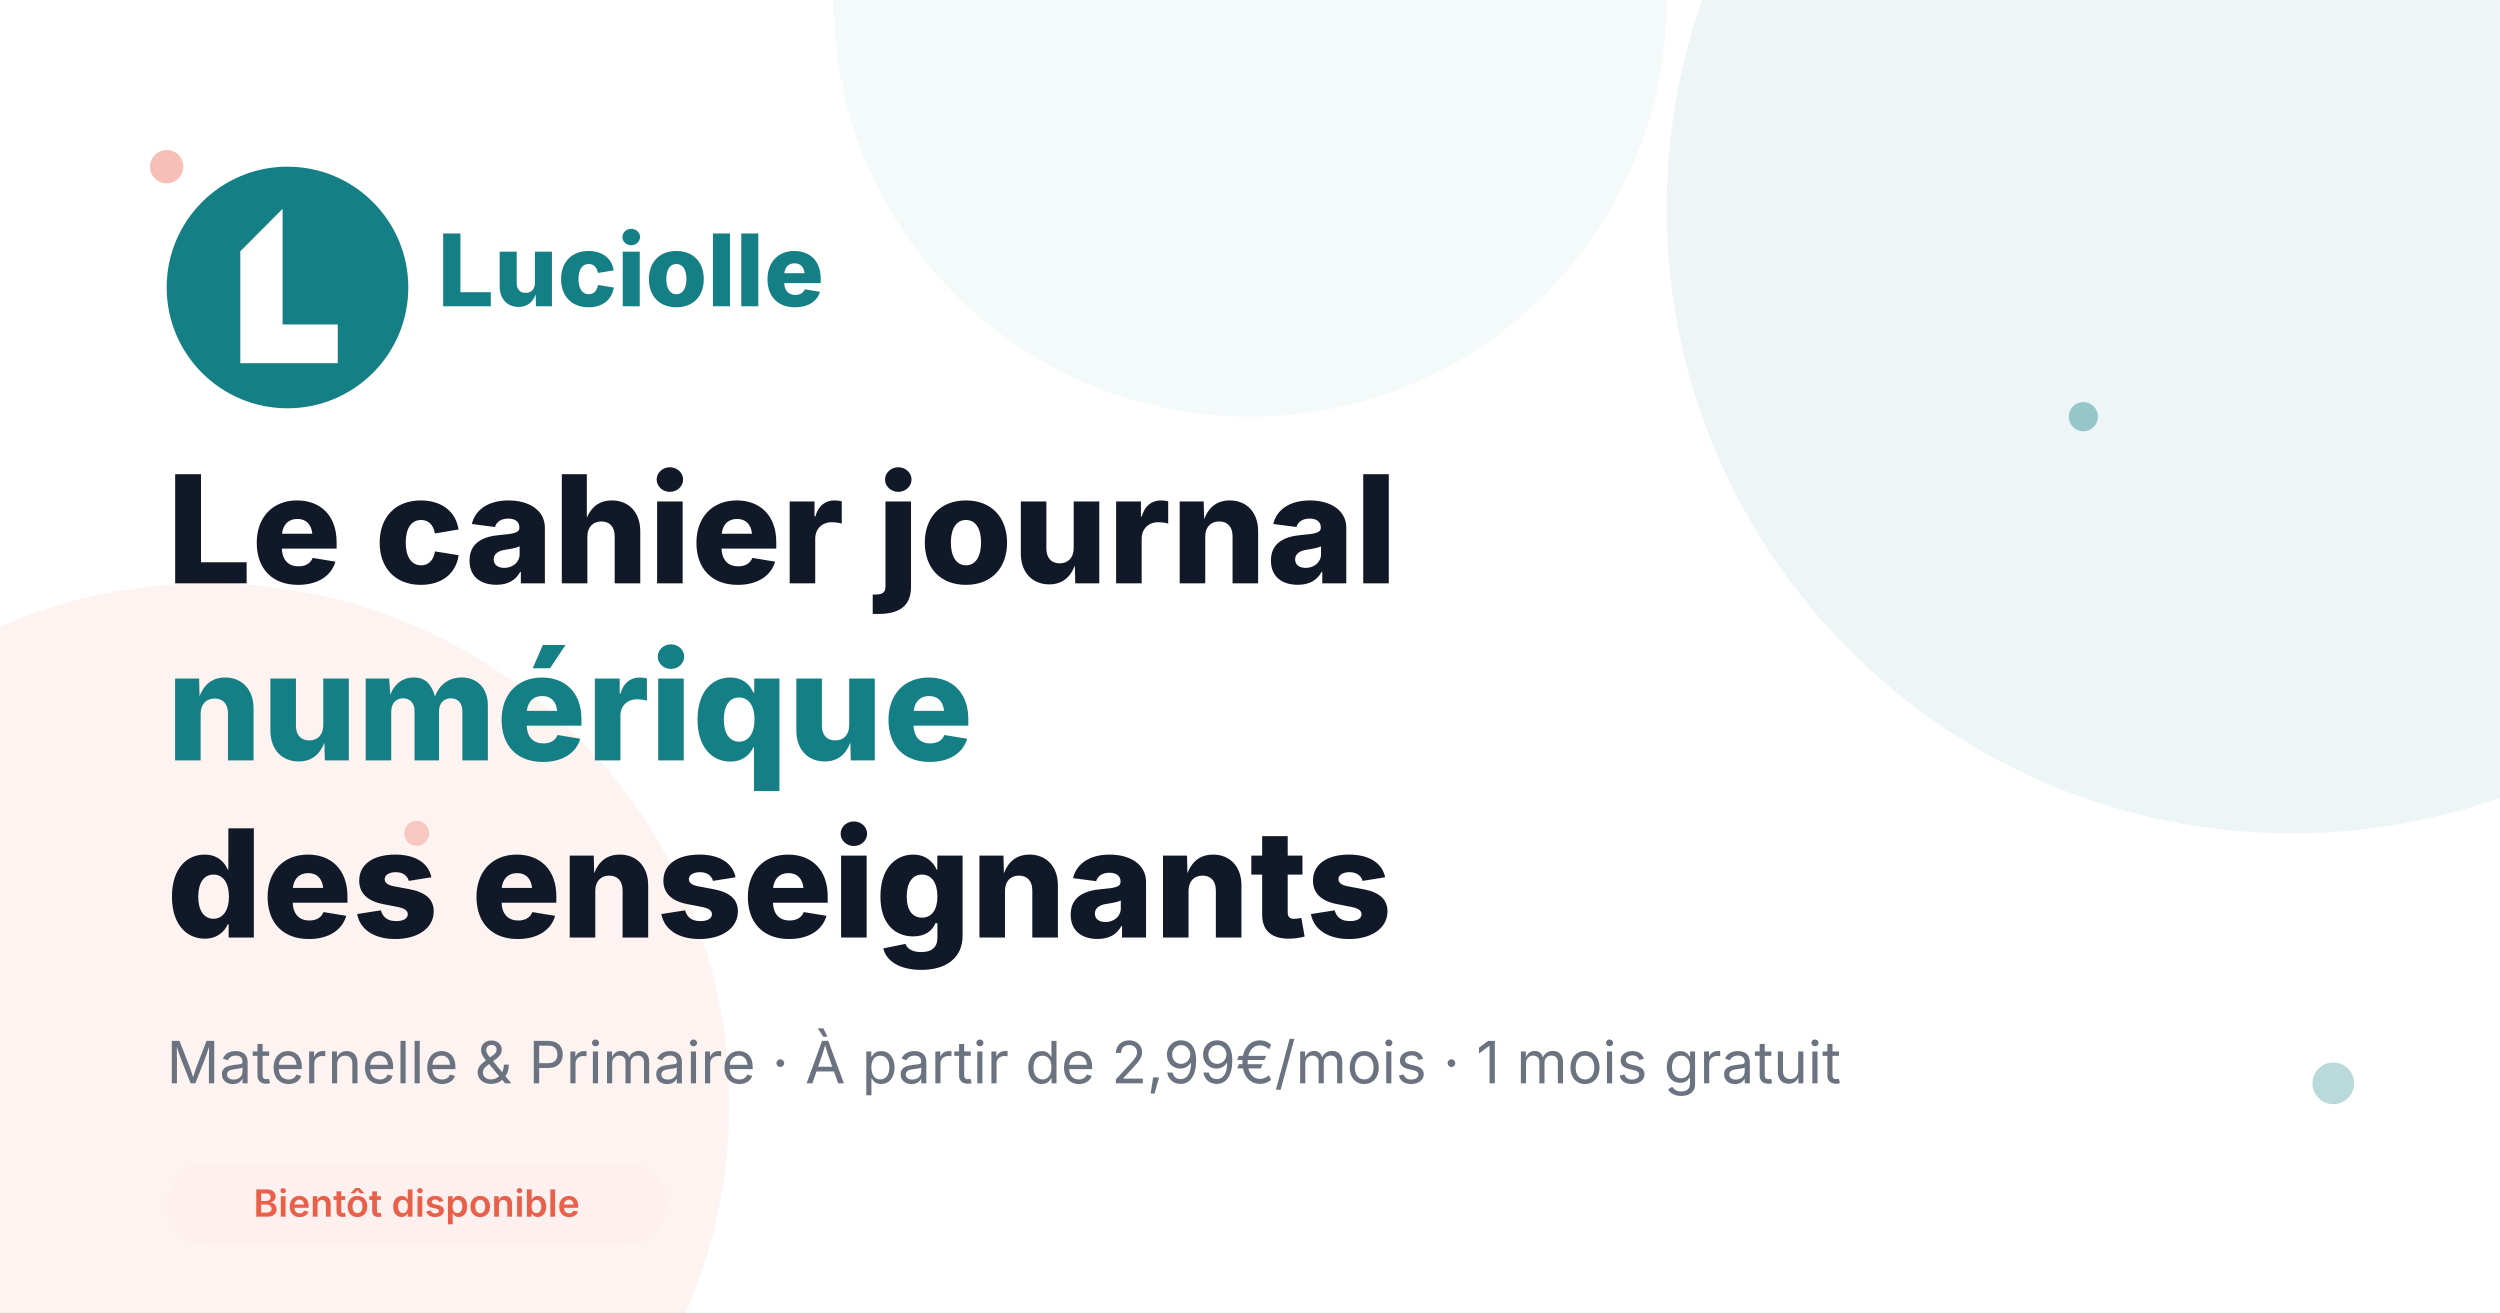
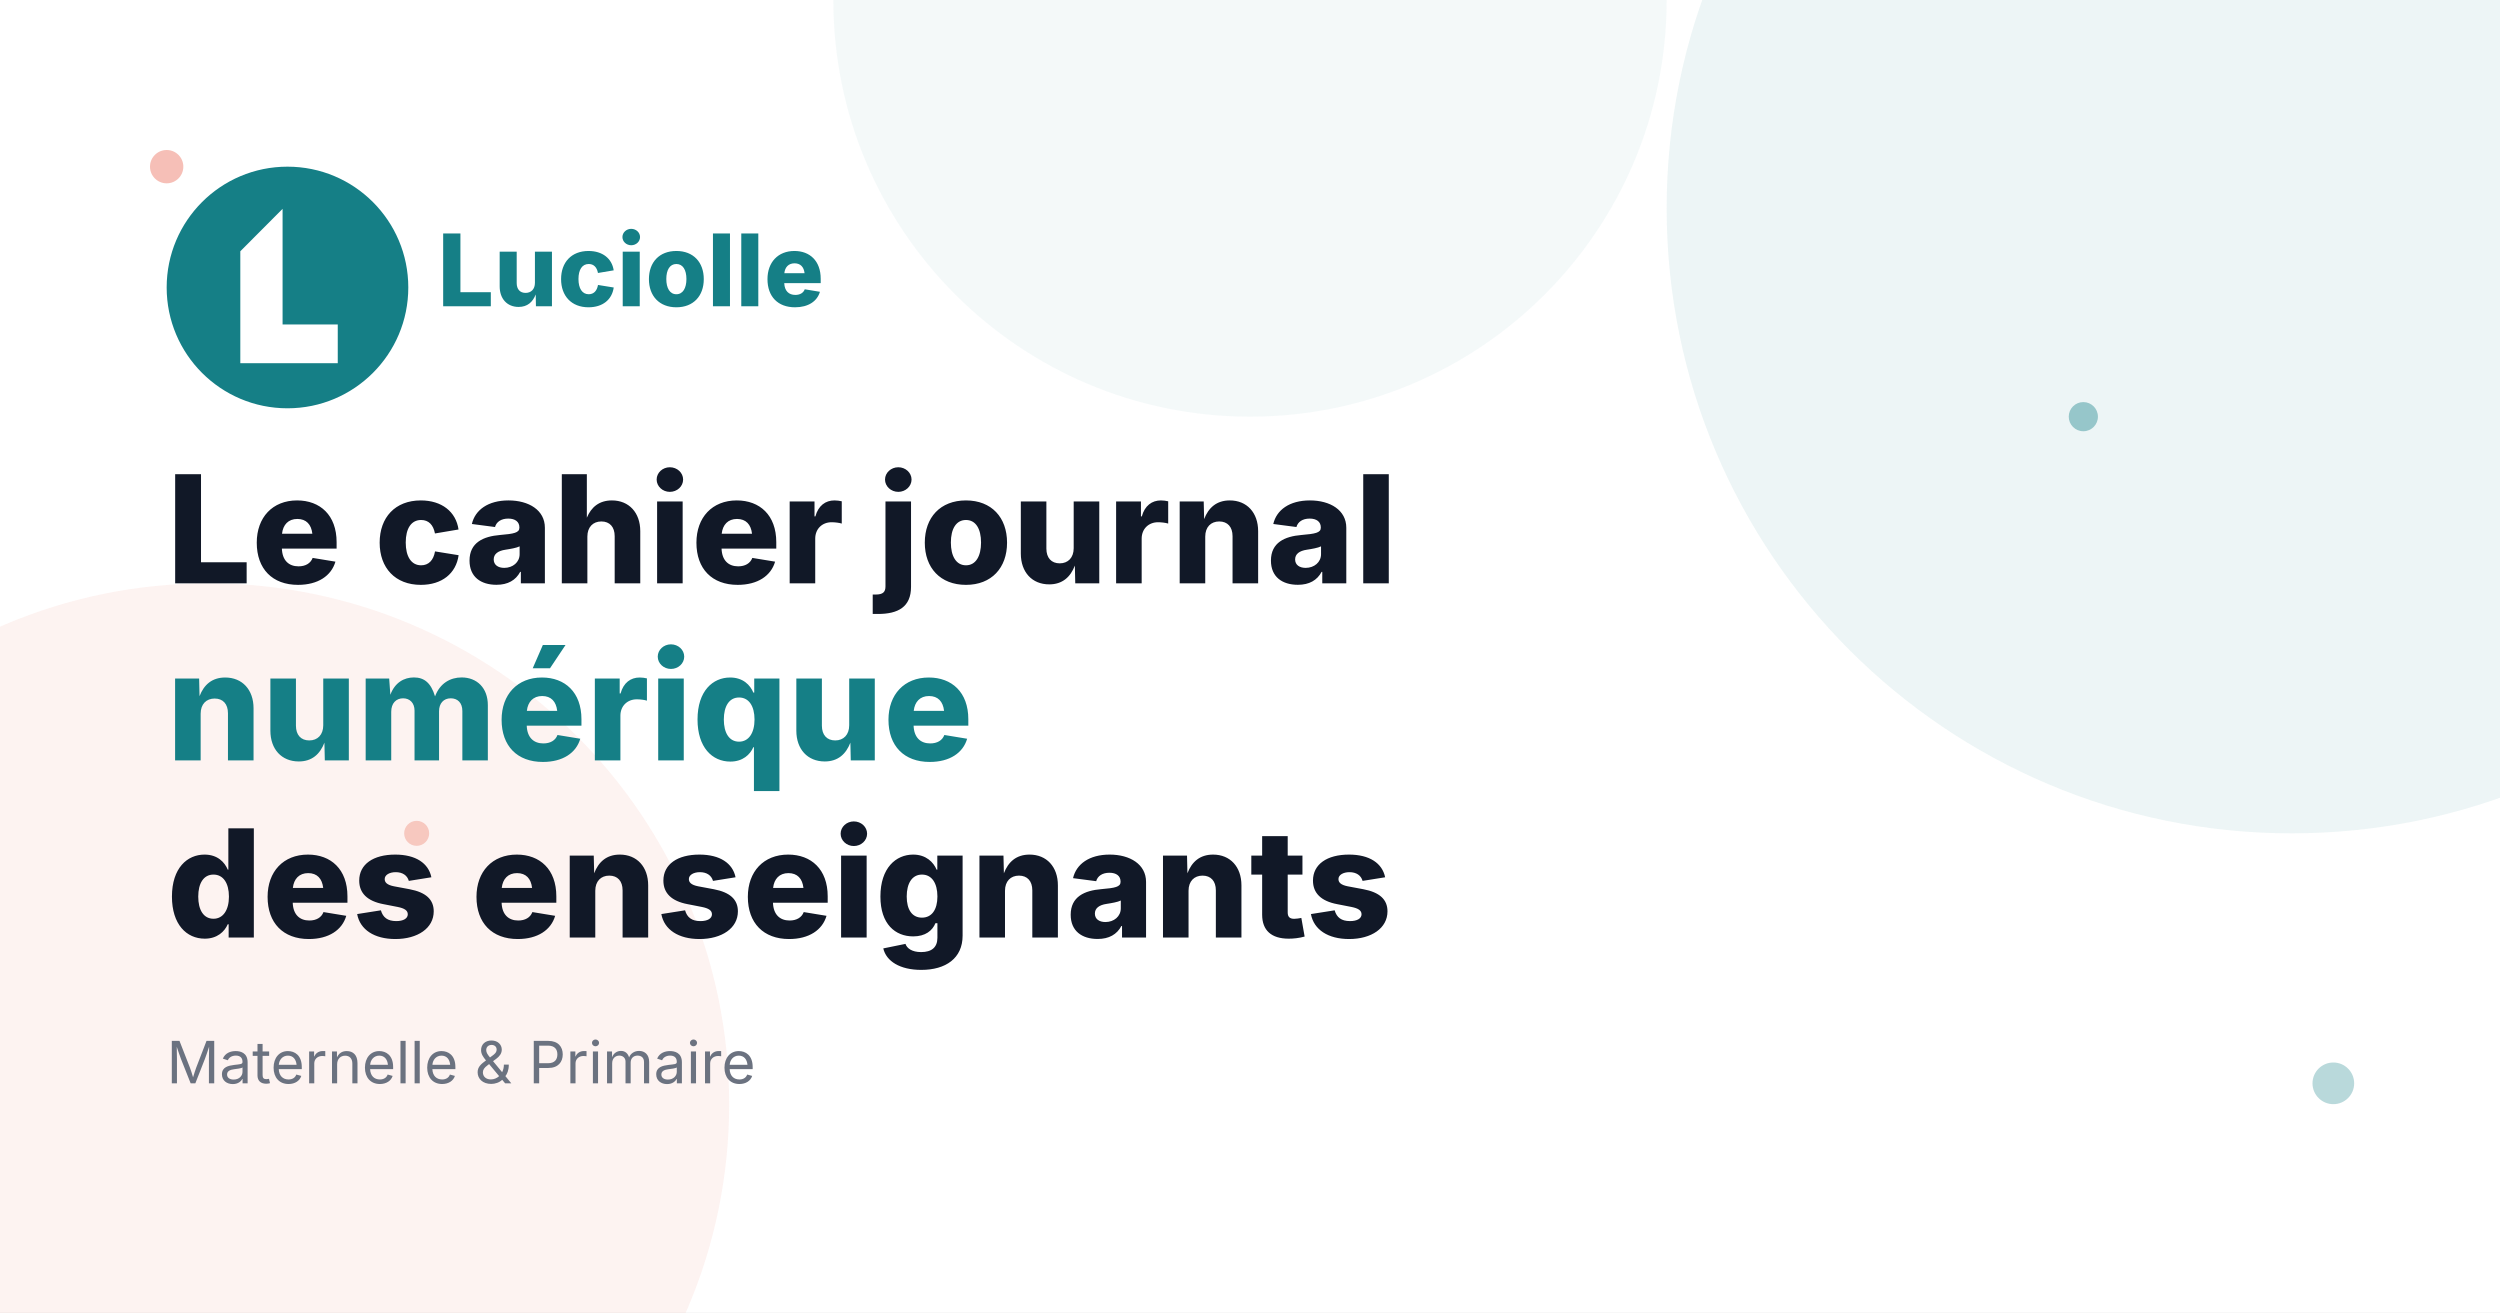
<svg xmlns="http://www.w3.org/2000/svg" width="1200" height="630" viewBox="0 0 1200 630">
  <rect width="1200" height="630" fill="white" />
  <circle cx="1100" cy="100" r="300" fill="#157f86" opacity="0.08" />
  <circle cx="100" cy="530" r="250" fill="#E8604A" opacity="0.08" />
  <circle cx="600" cy="0" r="200" fill="#157f86" opacity="0.05" />
  <circle cx="80" cy="80" r="8" fill="#E8604A" opacity="0.4" />
  <circle cx="1120" cy="520" r="10" fill="#157f86" opacity="0.3" />
  <circle cx="200" cy="400" r="6" fill="#E8604A" opacity="0.3" />
  <circle cx="1000" cy="200" r="7" fill="#157f86" opacity="0.4" />
  <g transform="translate(80, 80)">
    <path d="M57.992 0C25.965 0 0 25.963 0 57.99c0 32.03 25.965 57.993 57.992 57.993 32.025 0 57.99-25.963 57.99-57.993C115.982 25.963 90.018 0 57.992 0zm24.131 94.327H35.35V40.608l20.287-20.357v55.48h26.486v18.596z" fill="#157f86" />
  </g>
  <text x="210" y="147" font-family="system-ui, -apple-system, sans-serif" font-weight="800" font-size="48" fill="#157f86">Luciolle</text>
  <text x="80" y="280" font-family="system-ui, -apple-system, sans-serif" font-weight="800" font-size="72" fill="#111827">Le cahier journal</text>
  <text x="80" y="365" font-family="system-ui, -apple-system, sans-serif" font-weight="800" font-size="72" fill="#157f86">numérique</text>
  <text x="80" y="450" font-family="system-ui, -apple-system, sans-serif" font-weight="800" font-size="72" fill="#111827">des enseignants</text>
-   <text x="80" y="520" font-family="system-ui, -apple-system, sans-serif" font-weight="400" font-size="28" fill="#6b7280">Maternelle &amp; Primaire · À partir de 2,99€/mois · 1 mois gratuit</text>
-   <rect x="80" y="558" width="240" height="40" rx="20" fill="#FEF0EE" />
-   <text x="200" y="584" font-family="system-ui, -apple-system, sans-serif" font-weight="600" font-size="18" fill="#E8604A" text-anchor="middle">Bientôt disponible</text>
+   <text x="80" y="520" font-family="system-ui, -apple-system, sans-serif" font-weight="400" font-size="28" fill="#6b7280">Maternelle &amp; Primaire</text>
</svg>
